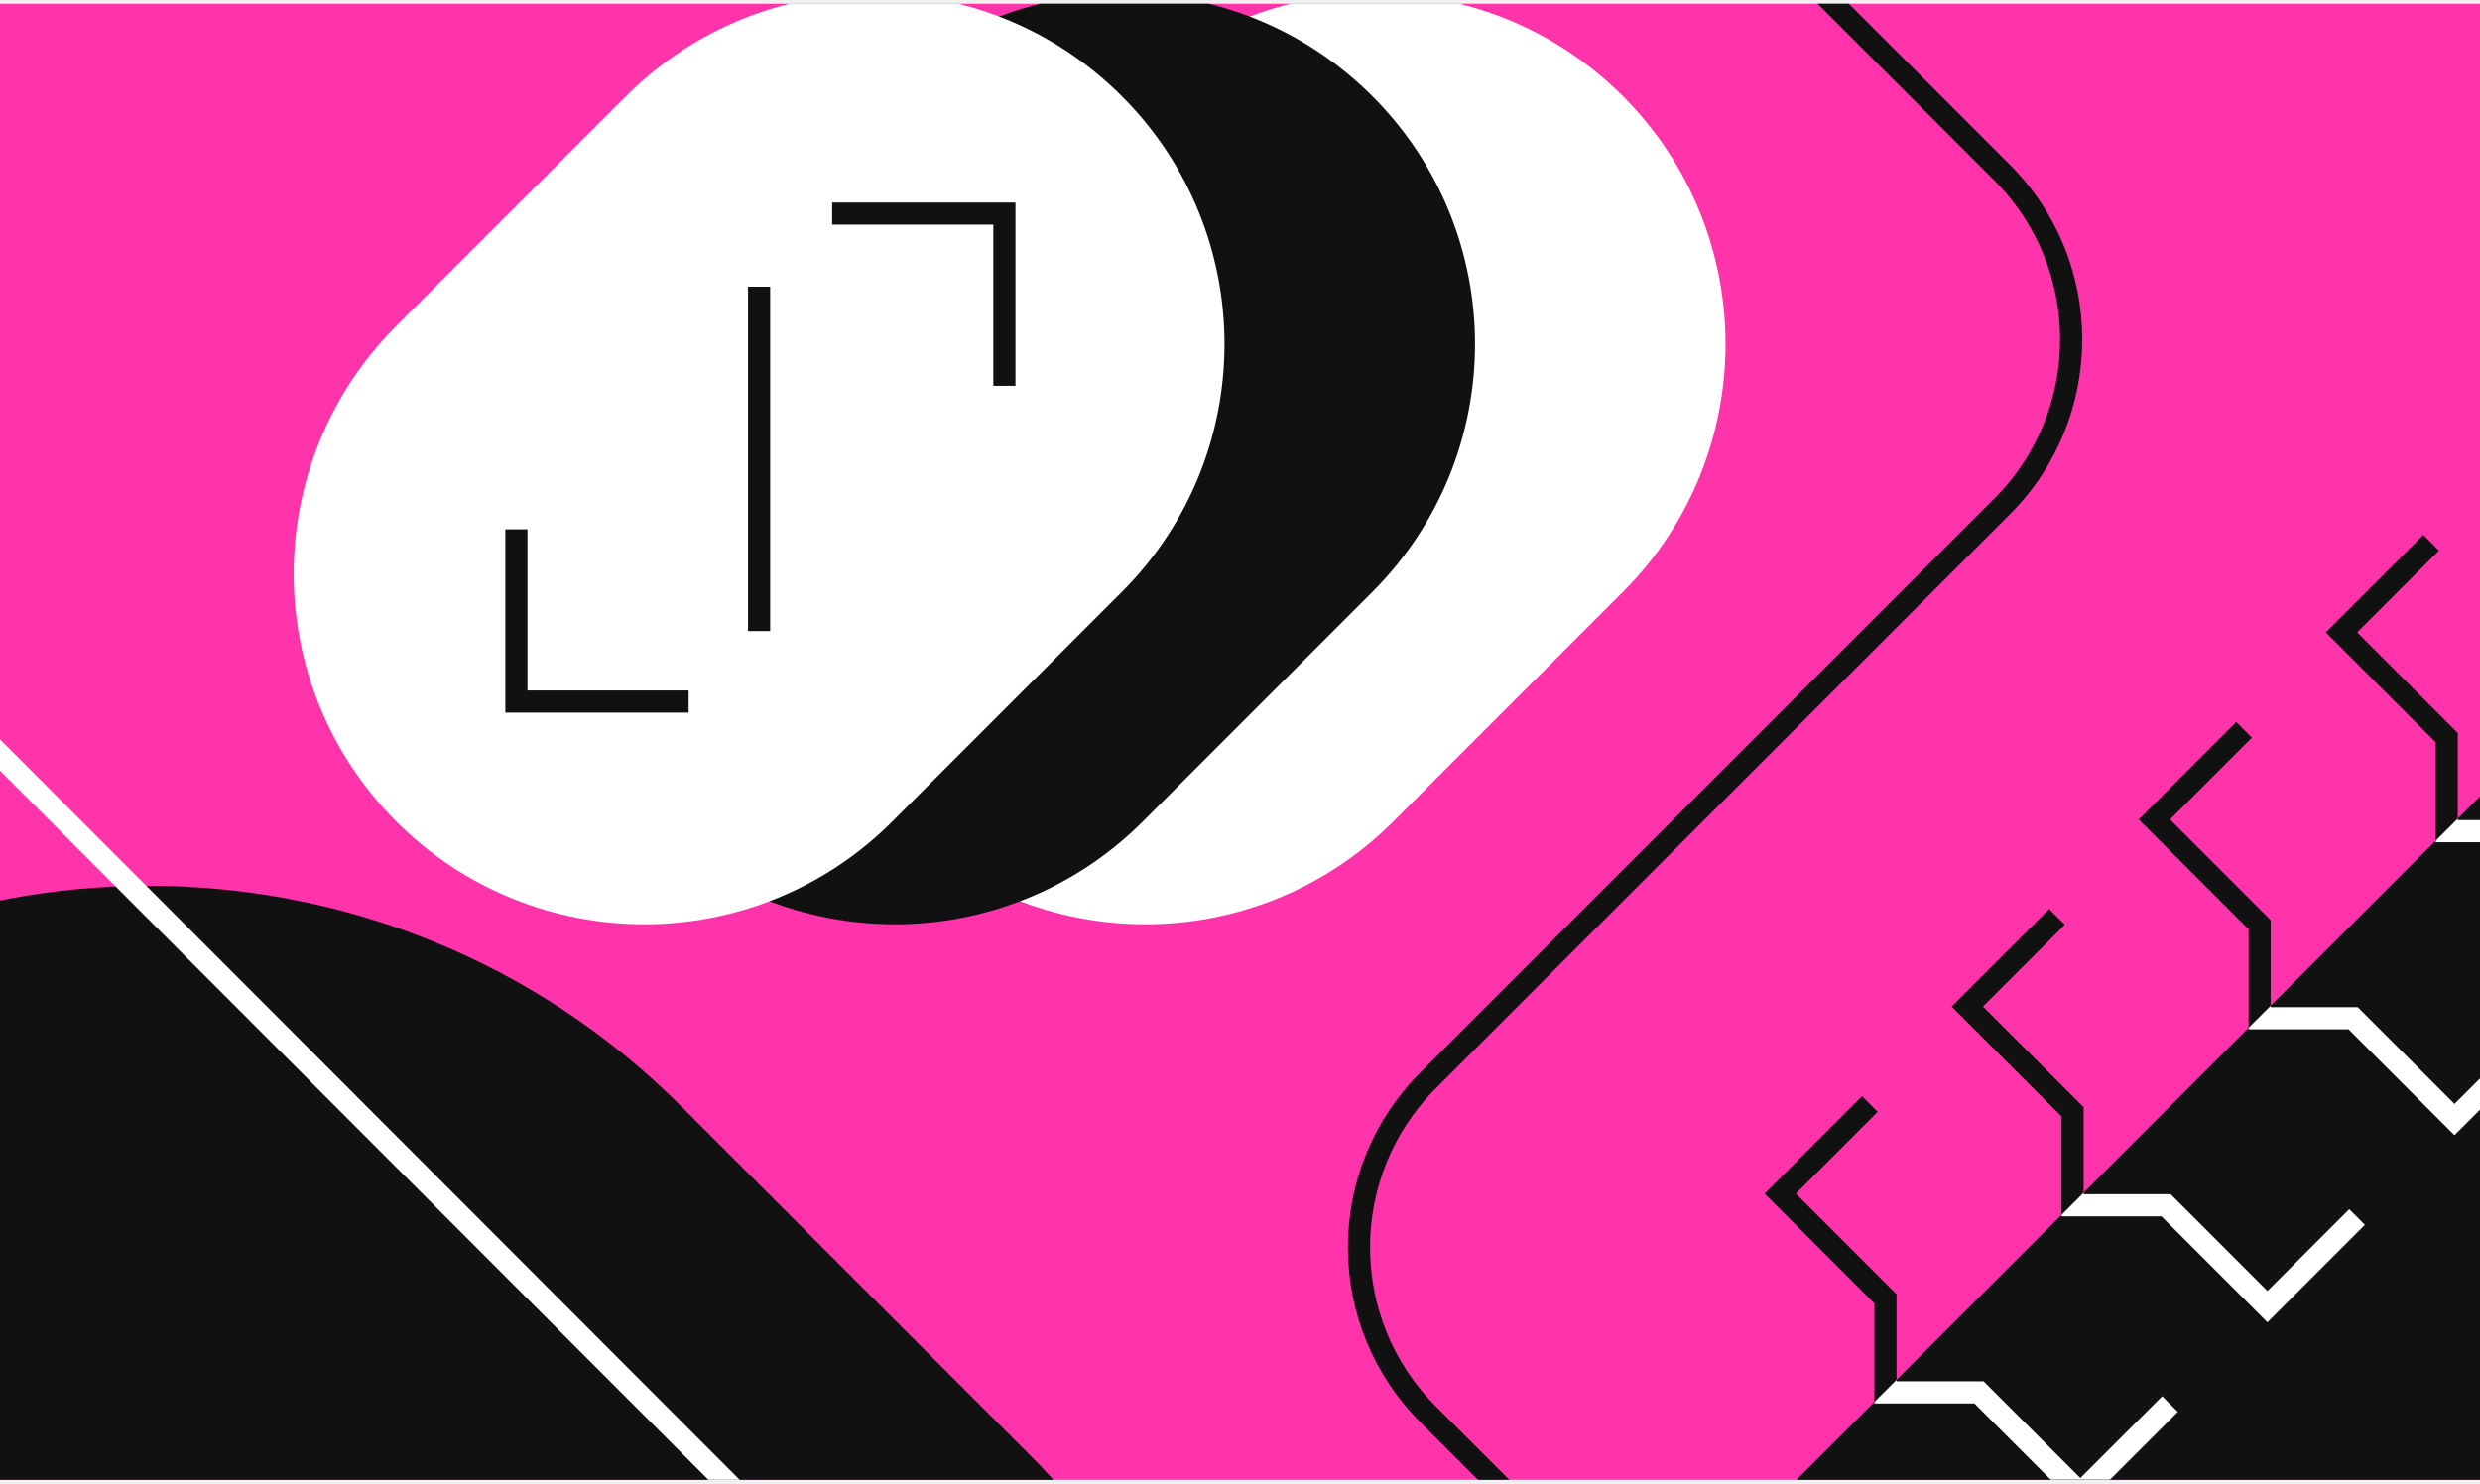
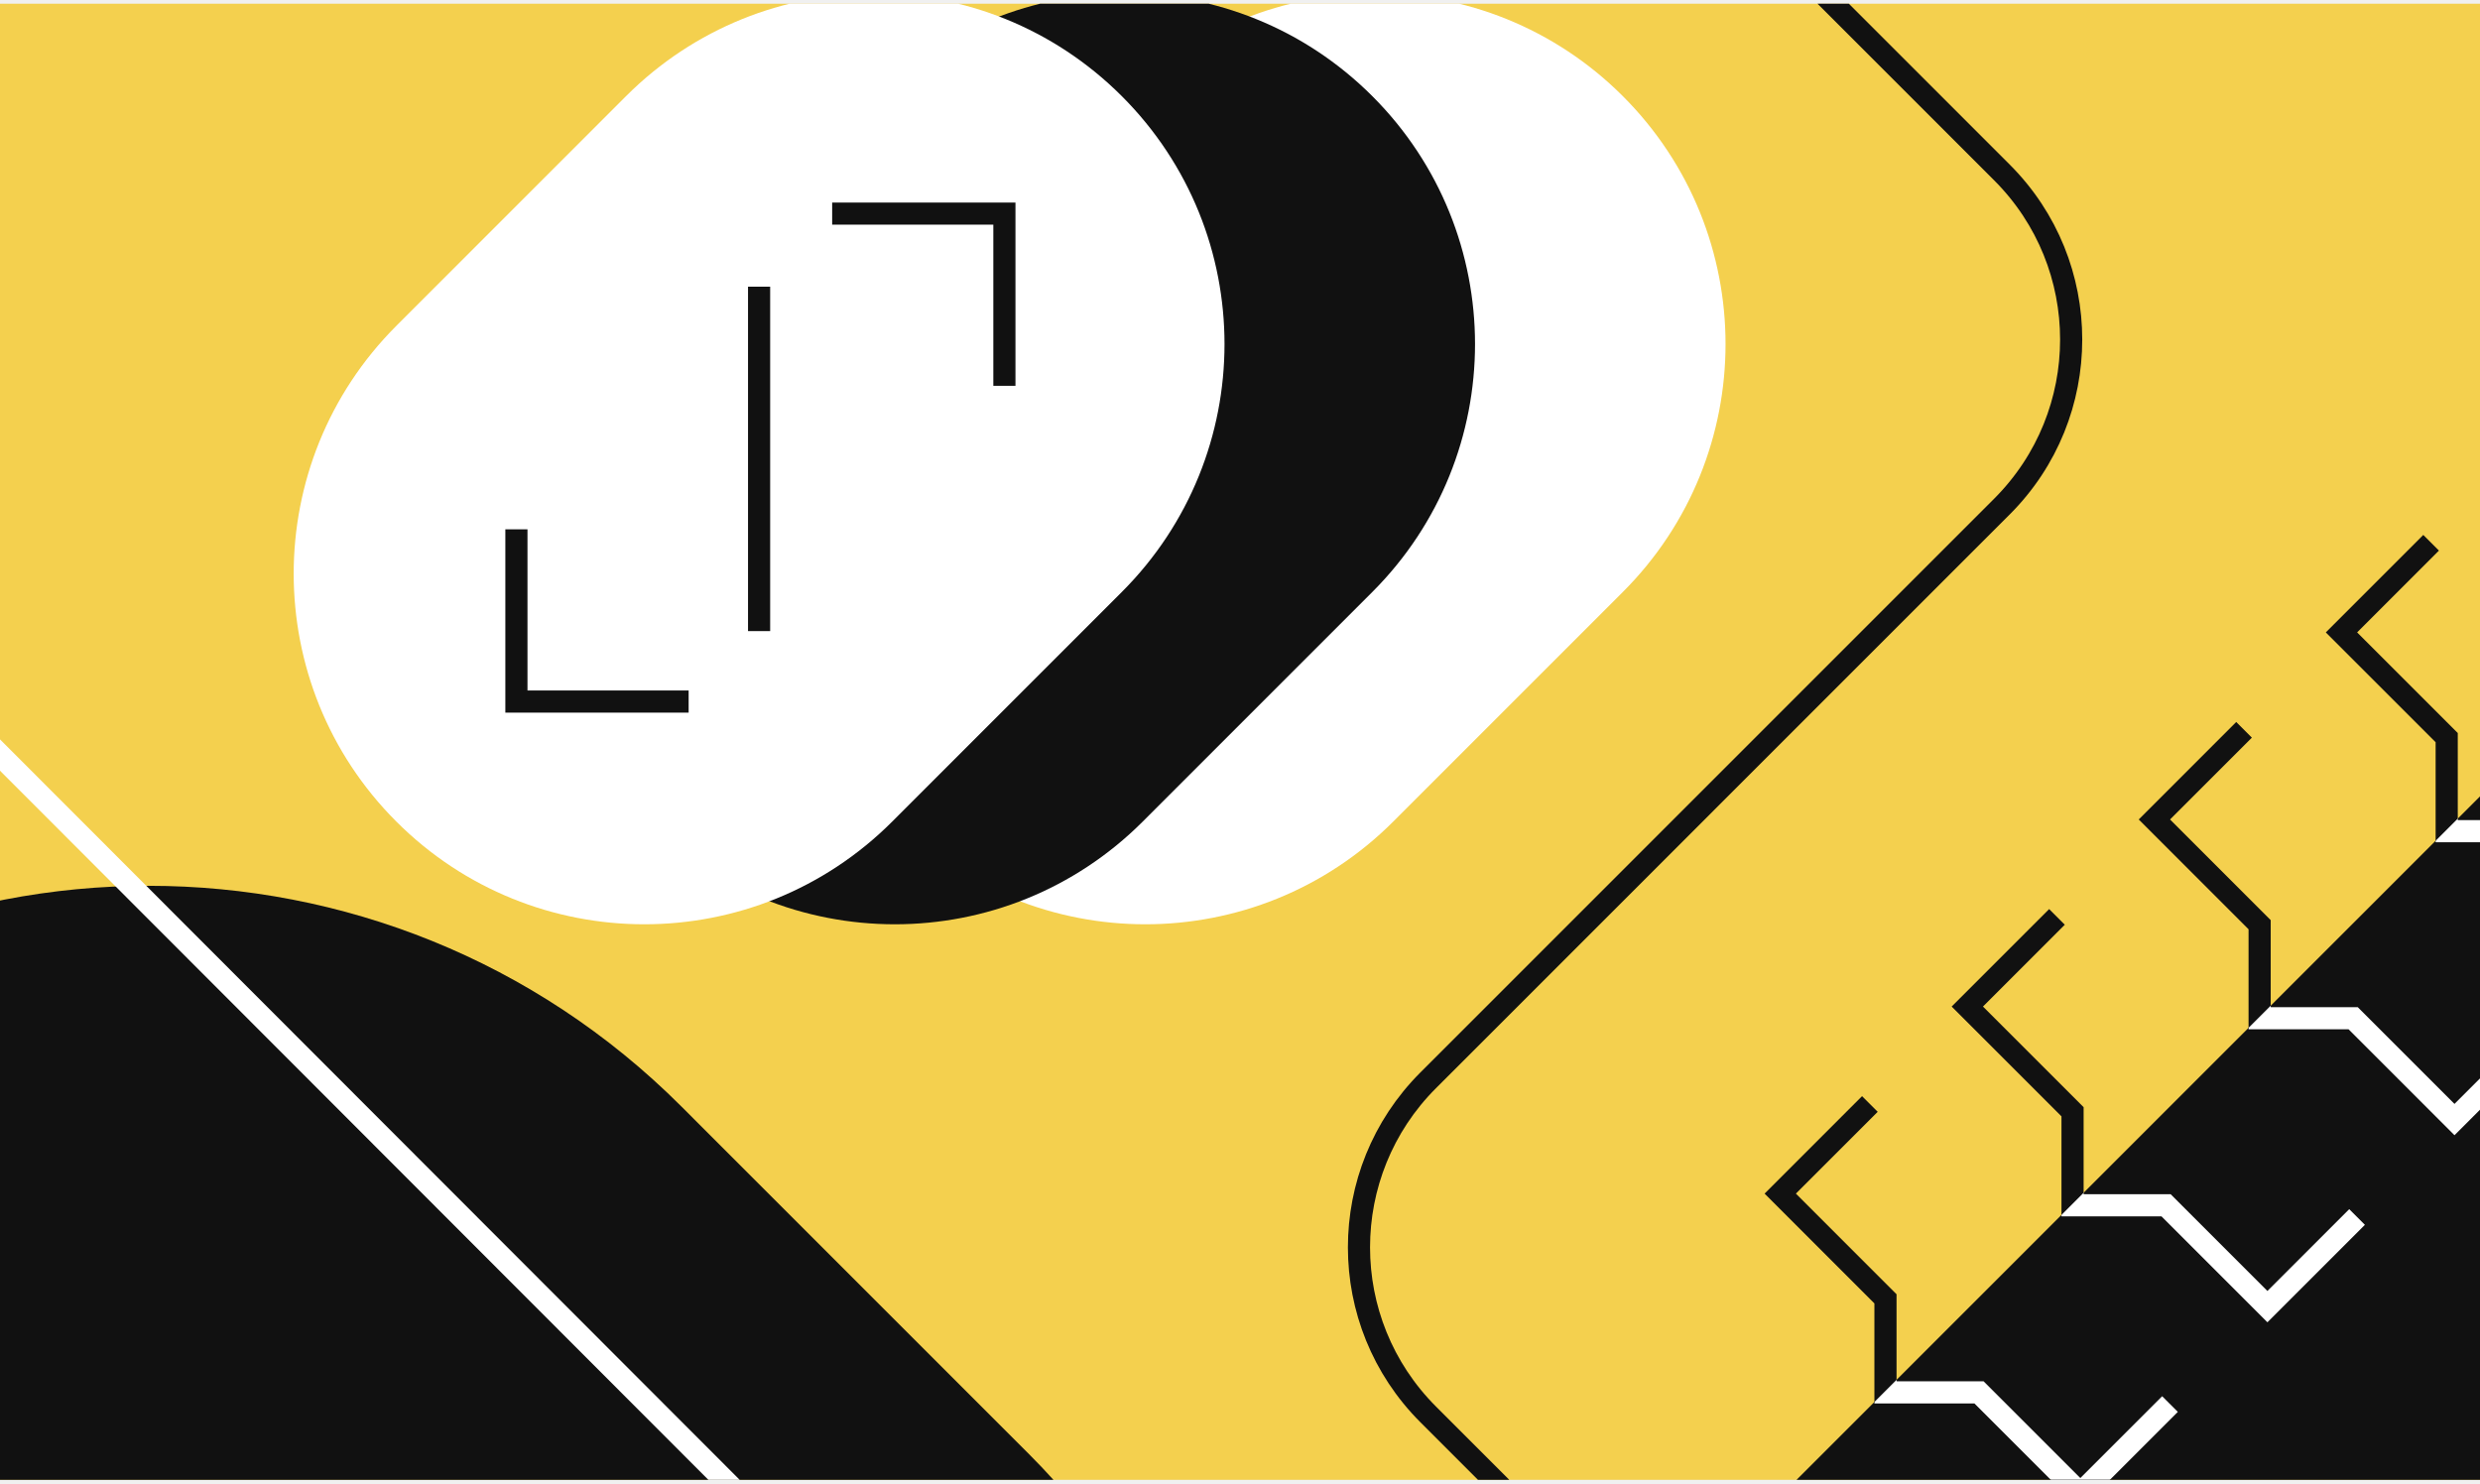
<svg xmlns="http://www.w3.org/2000/svg" width="336" height="201" fill="none" viewBox="0 0 336 201">
  <g clip-path="url(#a)">
-     <path fill="#ff33aa" d="M0 .5h336v200H0z" />
+     <path fill="#f4d04e" d="M0 .5h336v200H0z" />
    <rect width="139" height="95" x="87.996" y="77.729" fill="#fff" rx="47.5" transform="rotate(-45 87.996 77.729)" />
    <rect width="139" height="95" x="54.055" y="77.729" fill="#111" rx="47.5" transform="rotate(-45 54.055 77.729)" />
    <path fill="#111" d="M234.864 209.036 451.4-7.5l67.175 67.175-216.536 216.536z" />
    <rect width="139" height="95" x="20.114" y="77.729" fill="#fff" rx="47.5" transform="rotate(-45 20.114 77.729)" />
    <rect width="204.19" height="270.554" fill="#111" rx="102.095" transform="scale(-1 1) rotate(45 -103.887 14.564)" />
    <path stroke="#fff" stroke-width="3" d="m6.69-357.5 135.583 135.727c12.481 12.494 12.481 32.737 0 45.231L-45.544 11.475c-12.481 12.494-12.481 32.737 0 45.23L107.088 209.5" />
    <path stroke="#111" stroke-width="3" d="M69.965 71.719v23.334h23.334M136.079 52.273V28.94h-23.334M102.845 38.838v46.67M210.364-37.5l60.873 60.873c12.497 12.496 12.497 32.758 0 45.254l-77.745 77.746c-12.497 12.496-12.497 32.758 0 45.254l69.872 69.873" />
    <path stroke="#111" stroke-width="3" d="m253.339 149.574-12.144 12.145 14.256 14.257v12.672h12.673l13.729 13.729 12.145-12.145M278.685 124.228l-12.145 12.145 14.257 14.257v12.673h12.673l13.729 13.729 12.145-12.145M304.031 98.883l-12.145 12.144 14.257 14.257v12.673h12.673l13.729 13.729 12.144-12.145M329.376 73.537l-12.145 12.145 14.257 14.257v12.672h12.673l13.729 13.729 12.145-12.144" />
    <path stroke="#fff" stroke-width="5" d="m354.722 48.191-12.145 12.145 14.257 14.257v12.673h12.673l13.729 13.729 12.145-12.145" />
    <mask id="b" width="285" height="285" x="234" y="-8" maskUnits="userSpaceOnUse" style="mask-type:alpha">
      <path fill="#111" d="M234.864 209.036 451.4-7.5l67.175 67.175-216.536 216.536z" />
    </mask>
    <g stroke="#fff" mask="url(#b)">
      <path stroke-width="3" d="m253.339 149.574-12.144 12.145 14.256 14.257v12.672h12.673l13.729 13.729 12.145-12.145M278.685 124.228l-12.145 12.145 14.257 14.257v12.673h12.673l13.729 13.729 12.145-12.145M304.031 98.883l-12.145 12.144 14.257 14.257v12.673h12.673l13.729 13.729 12.144-12.145M329.376 73.537l-12.145 12.145 14.257 14.257v12.672h12.673l13.729 13.729 12.145-12.145" />
      <path stroke-width="5" d="m354.722 48.191-12.145 12.145 14.257 14.257v12.673h12.673l13.729 13.729 12.145-12.145" />
    </g>
  </g>
  <defs>
    <clipPath id="a">
      <path fill="#fff" d="M0 .5h336v200H0z" />
    </clipPath>
  </defs>
</svg>
